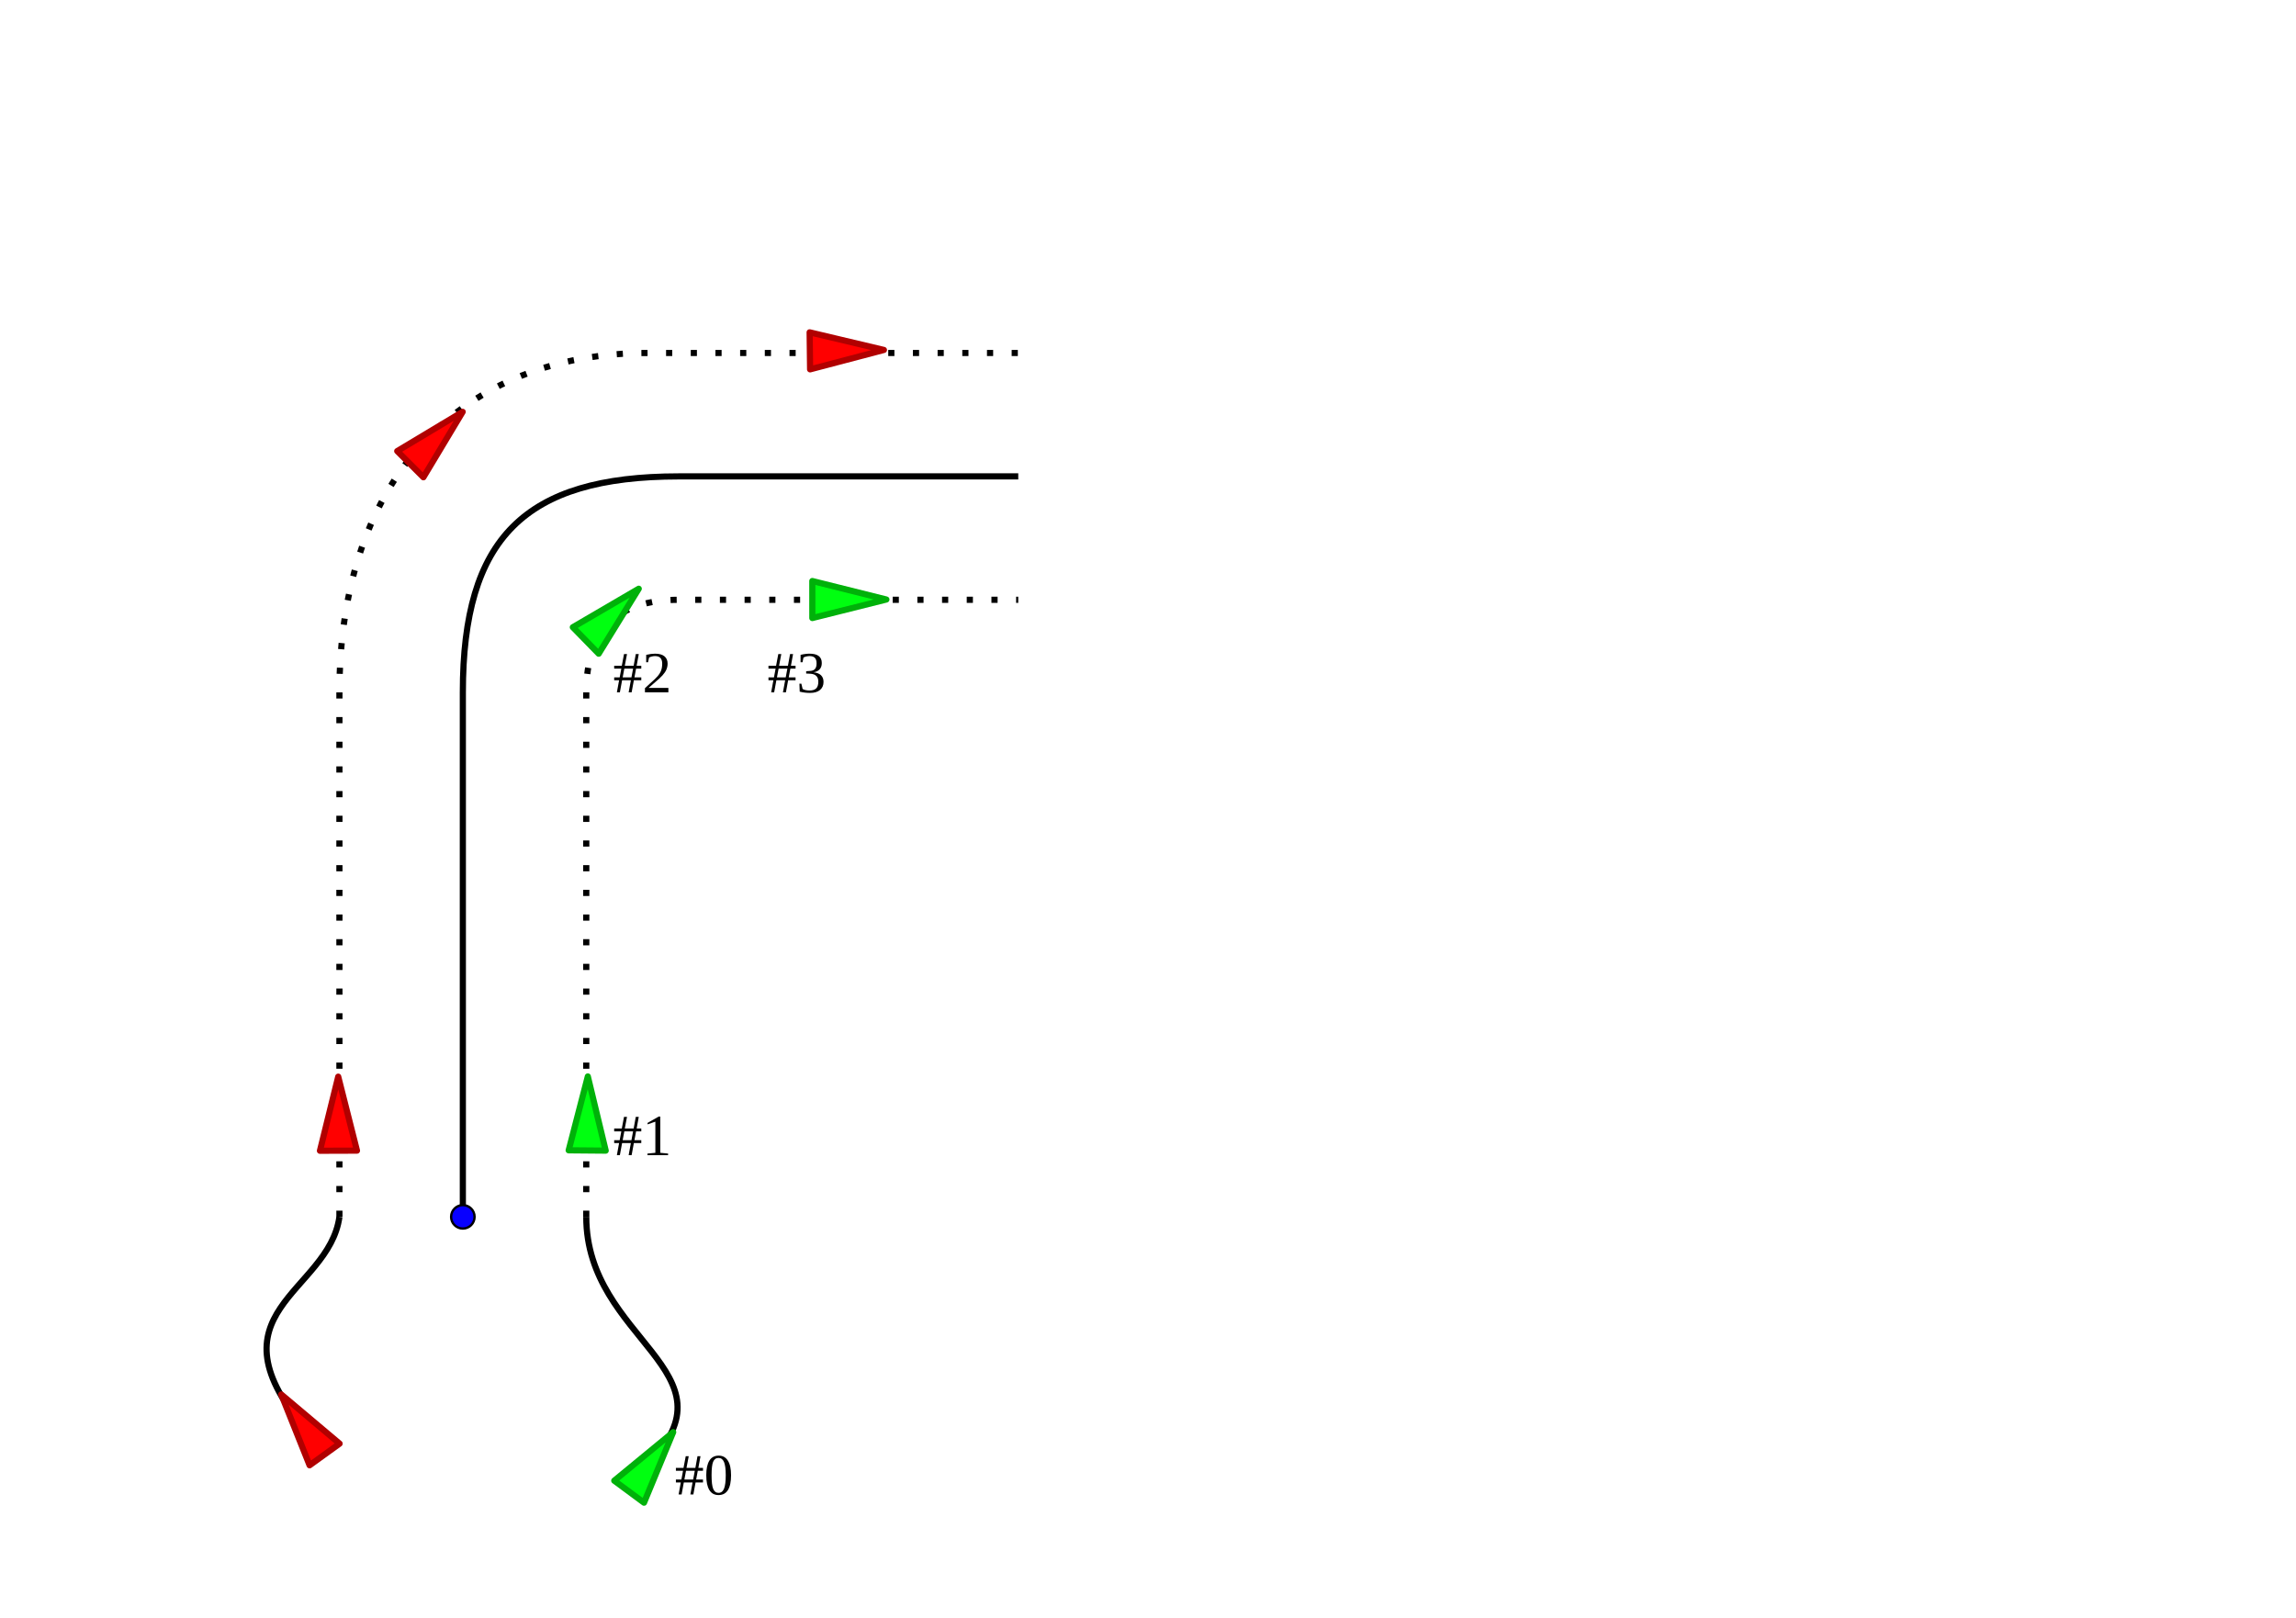
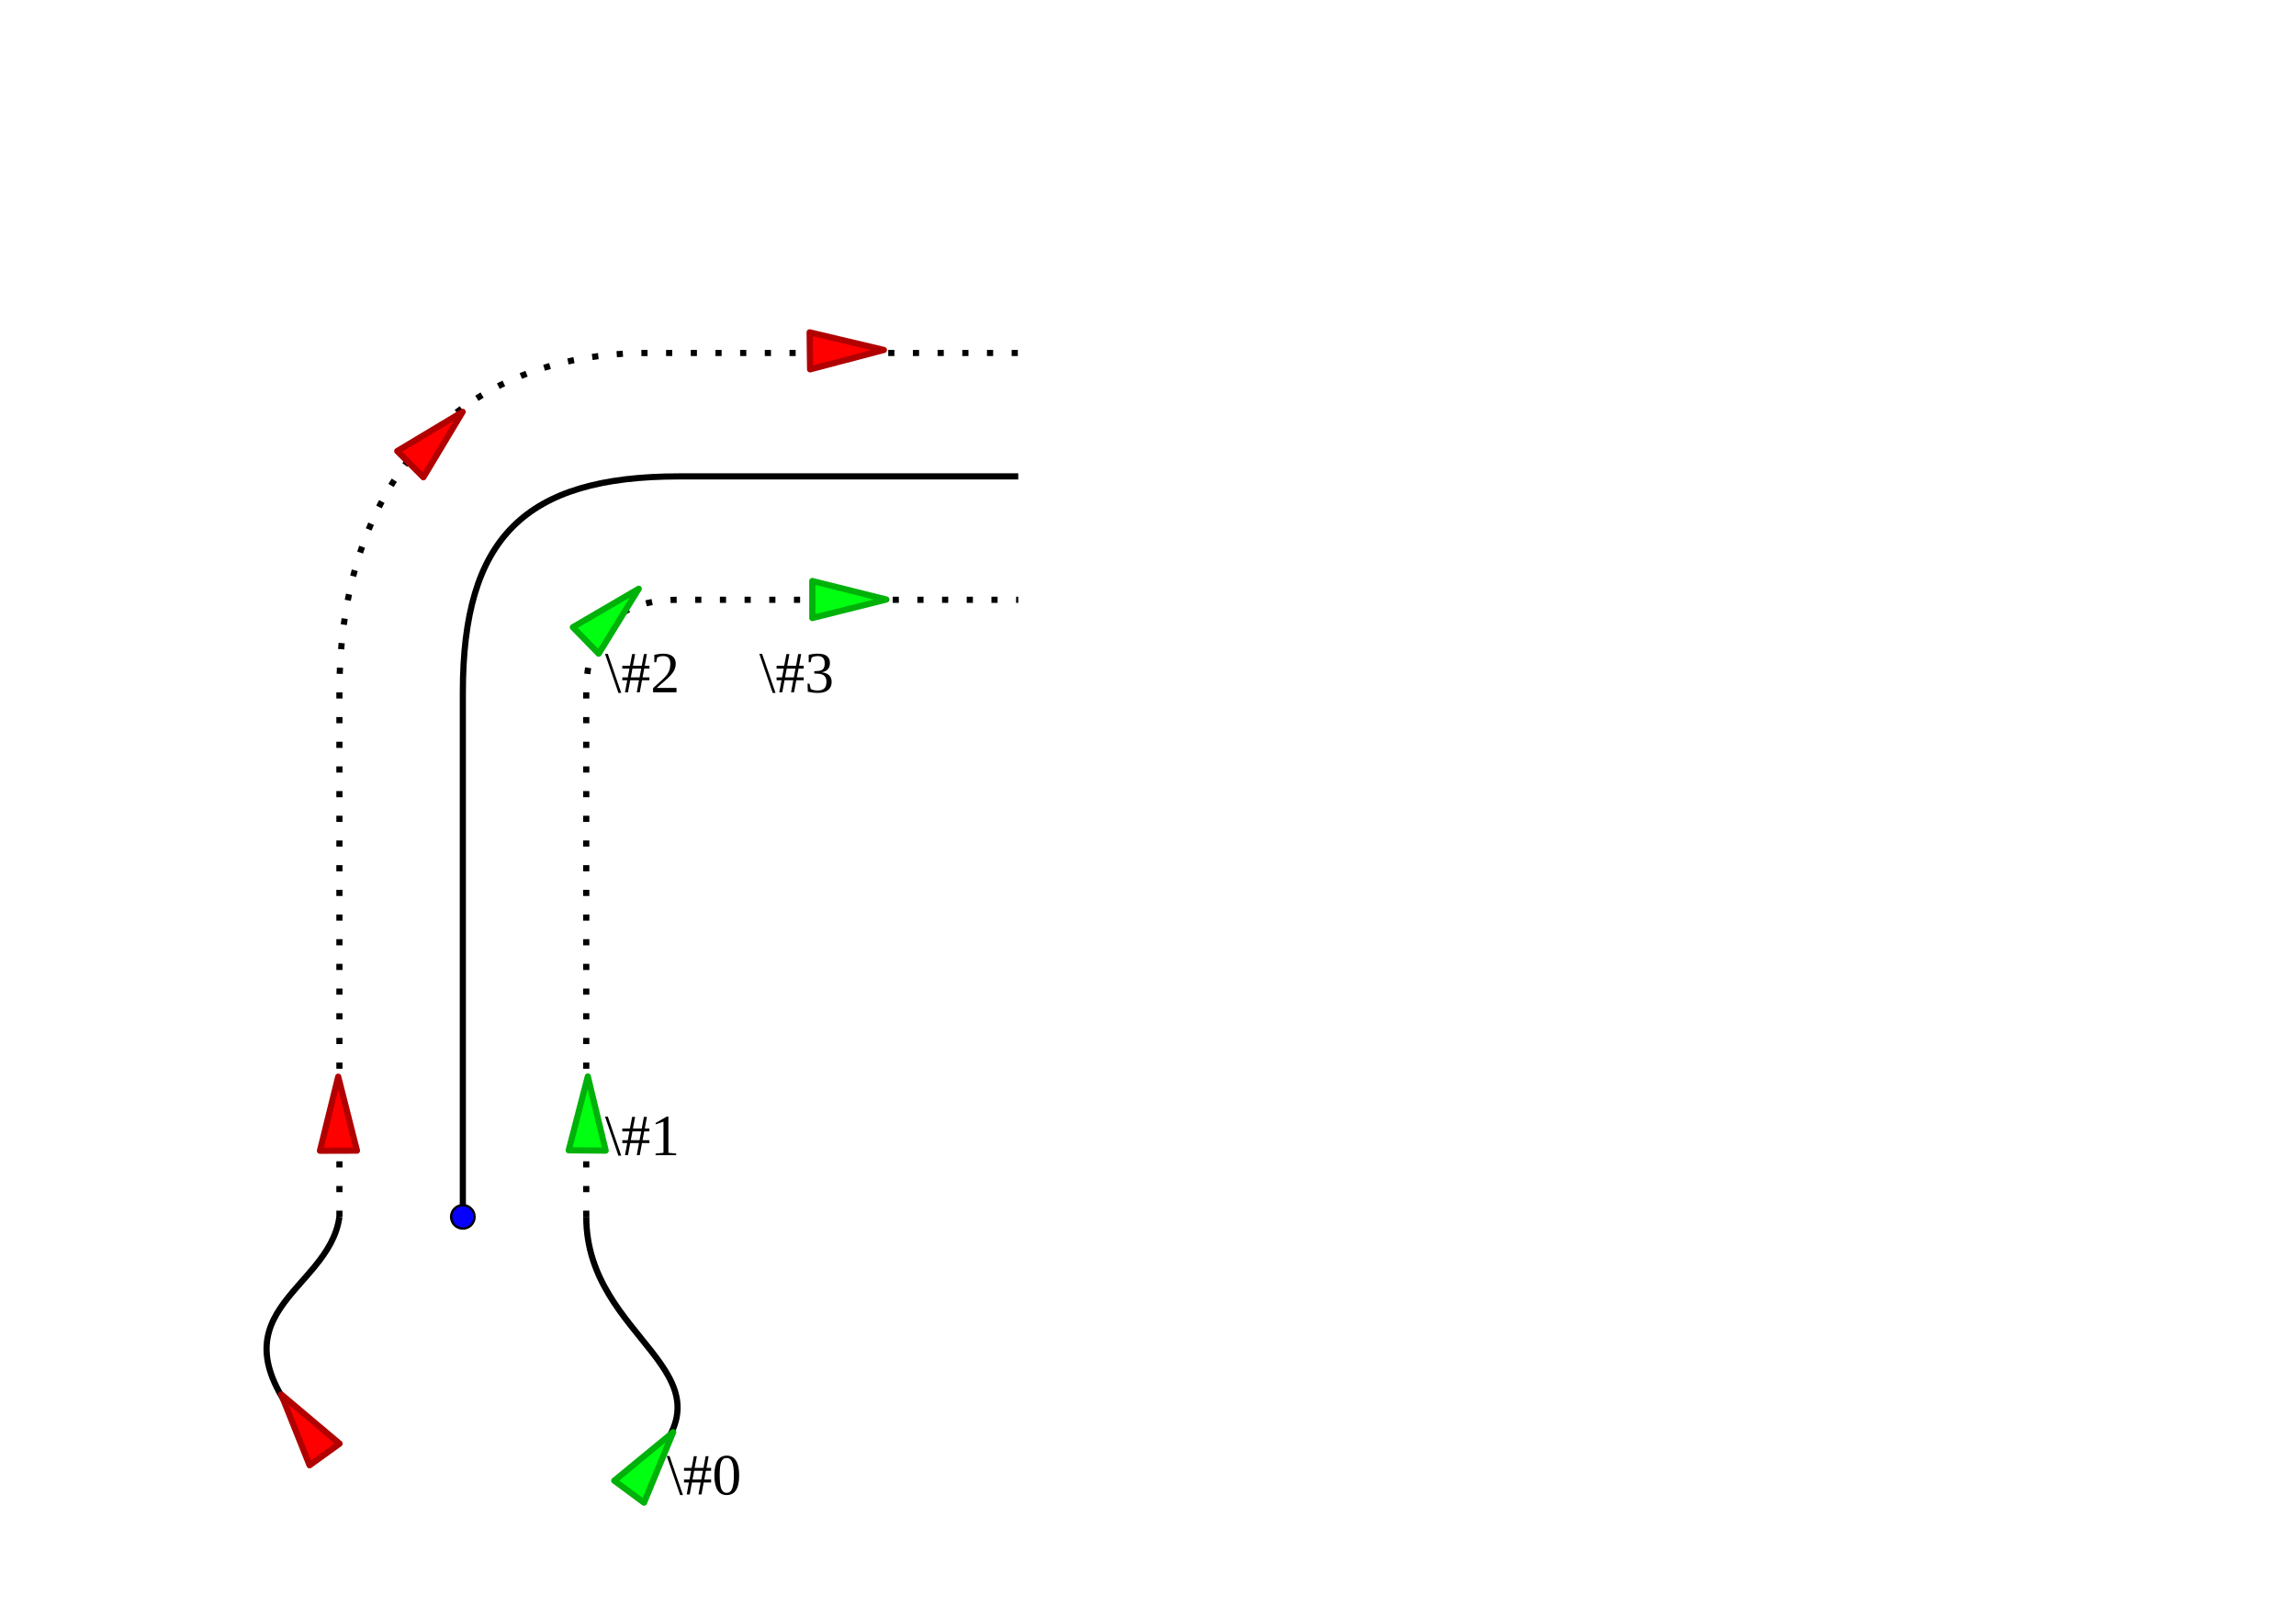
<svg xmlns="http://www.w3.org/2000/svg" width="372.047" height="262.205" id="svg2" version="1.1">
  <defs id="defs4">
    <marker orient="auto" refY="0.0" refX="0.0" id="Arrow1Mend" style="overflow:visible;">
      <path id="path3782" d="M 0.0,0.0 L 5.0,-5.0 L -12.5,0.0 L 5.0,5.0 L 0.0,0.0 z " style="fill-rule:evenodd;stroke:#000000;stroke-width:1.0pt;" transform="scale(0.4) rotate(180) translate(10,0)" />
    </marker>
  </defs>
  <g id="layer1" transform="translate(0,-790.1574)">
    <path style="fill:none;stroke:#000000;stroke-width:1;stroke-linecap:butt;stroke-linejoin:miter;stroke-miterlimit:4;stroke-opacity:1;stroke-dasharray:1, 3;stroke-dashoffset:0" d="m 55,197.205 0,-85 C 55,77.205 75,57.205 105,57.205 l 60,0" id="path4401" transform="translate(0,790.1574)" />
    <path style="fill:none;stroke:#000000;stroke-width:1px;stroke-linecap:butt;stroke-linejoin:miter;stroke-opacity:1" d="m 75,197.205 0,-85 C 75,87.205 85,77.205 110,77.205 l 55,0" id="path3759" transform="translate(0,790.1574)" />
-     <path style="fill:#0800ff;stroke:#000000;stroke-width:1;stroke-linecap:round;stroke-linejoin:round;stroke-miterlimit:4;stroke-opacity:1;stroke-dasharray:none;stroke-dashoffset:0;fill-opacity:1" id="path4397" d="m 80,197.205 a 5,5 0 1 1 -10,0 5,5 0 1 1 10,0 z" transform="matrix(0.3801337,0,0,0.3801337,46.48998,912.398)" />
+     <path style="fill:#0800ff;stroke:#000000;stroke-width:1;stroke-linecap:round;stroke-linejoin:round;stroke-miterlimit:4;stroke-opacity:1;stroke-dasharray:none;stroke-dashoffset:0;fill-opacity:1" id="path4397" d="m 80,197.205 c 0,2.761 -2.239,5 -5,5 -2.761,0 -5,-2.239 -5,-5 0,-2.761 2.239,-5 5,-5 2.761,0 5,2.239 5,5 z" transform="matrix(0.3801337,0,0,0.3801337,46.48998,912.398)" />
    <path transform="translate(0,790.1574)" id="path4399" d="m 95,197.205 0,-85 c 0,-10 5,-15 15,-15 l 55,0" style="fill:none;stroke:#000000;stroke-width:1;stroke-linecap:butt;stroke-linejoin:miter;stroke-miterlimit:4;stroke-opacity:1;stroke-dasharray:1, 3;stroke-dashoffset:0" />
    <path style="fill:none;stroke:#000000;stroke-width:1px;stroke-linecap:butt;stroke-linejoin:miter;stroke-opacity:1;marker-start:none" d="m 55,197.205 c -1.71,12.405 -22.134,15.34 -5,35" id="path4409" transform="translate(0,790.1574)" />
    <path style="fill:none;stroke:#000000;stroke-width:1px;stroke-linecap:butt;stroke-linejoin:miter;stroke-opacity:1;marker-start:none" d="m 95,197.205 c 0,20 25,25 10,40" id="path4411" transform="translate(0,790.1574)" />
    <path id="path3757" d="m 99.534,1030.12 9.549,-7.862 -4.726,11.431 z" style="fill:#00ff10;fill-opacity:1;stroke:#00b10a;stroke-width:1px;stroke-linecap:round;stroke-linejoin:round;stroke-opacity:1" />
    <path style="fill:#ff0000;fill-opacity:1;stroke:#b10000;stroke-width:1px;stroke-linecap:round;stroke-linejoin:round;stroke-opacity:1" d="m 50.166,1027.63 -4.593,-11.485 9.457,7.972 z" id="path2987" />
    <path id="path5159" d="m 92.822,891.807 10.682,-6.237 -6.49,10.53 z" style="fill:#00ff10;fill-opacity:1;stroke:#00b10a;stroke-width:1px;stroke-linecap:round;stroke-linejoin:round;stroke-opacity:1" />
    <path style="fill:#00ff10;fill-opacity:1;stroke:#00b10a;stroke-width:1px;stroke-linecap:round;stroke-linejoin:round;stroke-opacity:1" d="m 131.629,884.319 12.001,2.996 -11.999,3.004 z" id="path5163" />
    <path id="path5165" d="m 131.195,844.016 12.036,2.854 -11.963,3.146 z" style="fill:#ff0000;fill-opacity:1;stroke:#b10000;stroke-width:1px;stroke-linecap:round;stroke-linejoin:round;stroke-opacity:1" />
    <text xml:space="preserve" style="font-size:9.465px;font-style:normal;font-weight:normal;text-align:center;line-height:125%;letter-spacing:0px;word-spacing:0px;text-anchor:middle;fill:#000000;fill-opacity:1;stroke:none;font-family:Times New Roman;-inkscape-font-specification:Times New Roman" x="110" y="977.362" id="text5167">
-       <tspan id="tspan5169" x="110" y="977.362">#1</tspan>
+       <tspan id="tspan5169" x="110" y="977.362">\#1</tspan>
    </text>
    <text id="text5171" y="902.362" x="110" style="font-size:9.465px;font-style:normal;font-weight:normal;text-align:center;line-height:125%;letter-spacing:0px;word-spacing:0px;text-anchor:middle;fill:#000000;fill-opacity:1;stroke:none;font-family:Times New Roman;-inkscape-font-specification:Times New Roman" xml:space="preserve">
-       <tspan y="902.362" x="110" id="tspan5173">#2</tspan>
+       <tspan y="902.362" x="110" id="tspan5173">\#2</tspan>
    </text>
    <text xml:space="preserve" style="font-size:9.465px;font-style:normal;font-weight:normal;text-align:center;line-height:125%;letter-spacing:0px;word-spacing:0px;text-anchor:middle;fill:#000000;fill-opacity:1;stroke:none;font-family:Times New Roman;-inkscape-font-specification:Times New Roman" x="135" y="902.362" id="text5175">
-       <tspan id="tspan5177" x="135" y="902.362">#3</tspan>
+       <tspan id="tspan5177" x="135" y="902.362">\#3</tspan>
    </text>
    <text id="text5179" y="1032.362" x="120" style="font-size:9.465px;font-style:normal;font-weight:normal;text-align:center;line-height:125%;letter-spacing:0px;word-spacing:0px;text-anchor:middle;fill:#000000;fill-opacity:1;stroke:none;font-family:Times New Roman;-inkscape-font-specification:Times New Roman" xml:space="preserve">
-       <tspan y="1032.362" x="120" id="tspan5181">#0</tspan>
+       <tspan y="1032.362" x="120" id="tspan5181">\#0</tspan>
    </text>
    <path style="fill:#00ff10;fill-opacity:1;stroke:#00b10a;stroke-width:1px;stroke-linecap:round;stroke-linejoin:round;stroke-opacity:1" d="m 92.149,976.582 3.104,-11.974 2.896,12.025 z" id="path5155" />
    <path id="path5157" d="m 51.844,976.653 2.962,-12.009 3.038,11.99 z" style="fill:#ff0000;fill-opacity:1;stroke:#b10000;stroke-width:1px;stroke-linecap:round;stroke-linejoin:round;stroke-opacity:1" />
    <path style="fill:#ff0000;fill-opacity:1;stroke:#b10000;stroke-width:1px;stroke-linecap:round;stroke-linejoin:round;stroke-opacity:1" d="m 64.366,863.263 10.607,-6.362 -6.365,10.606 z" id="path5161" />
  </g>
</svg>
